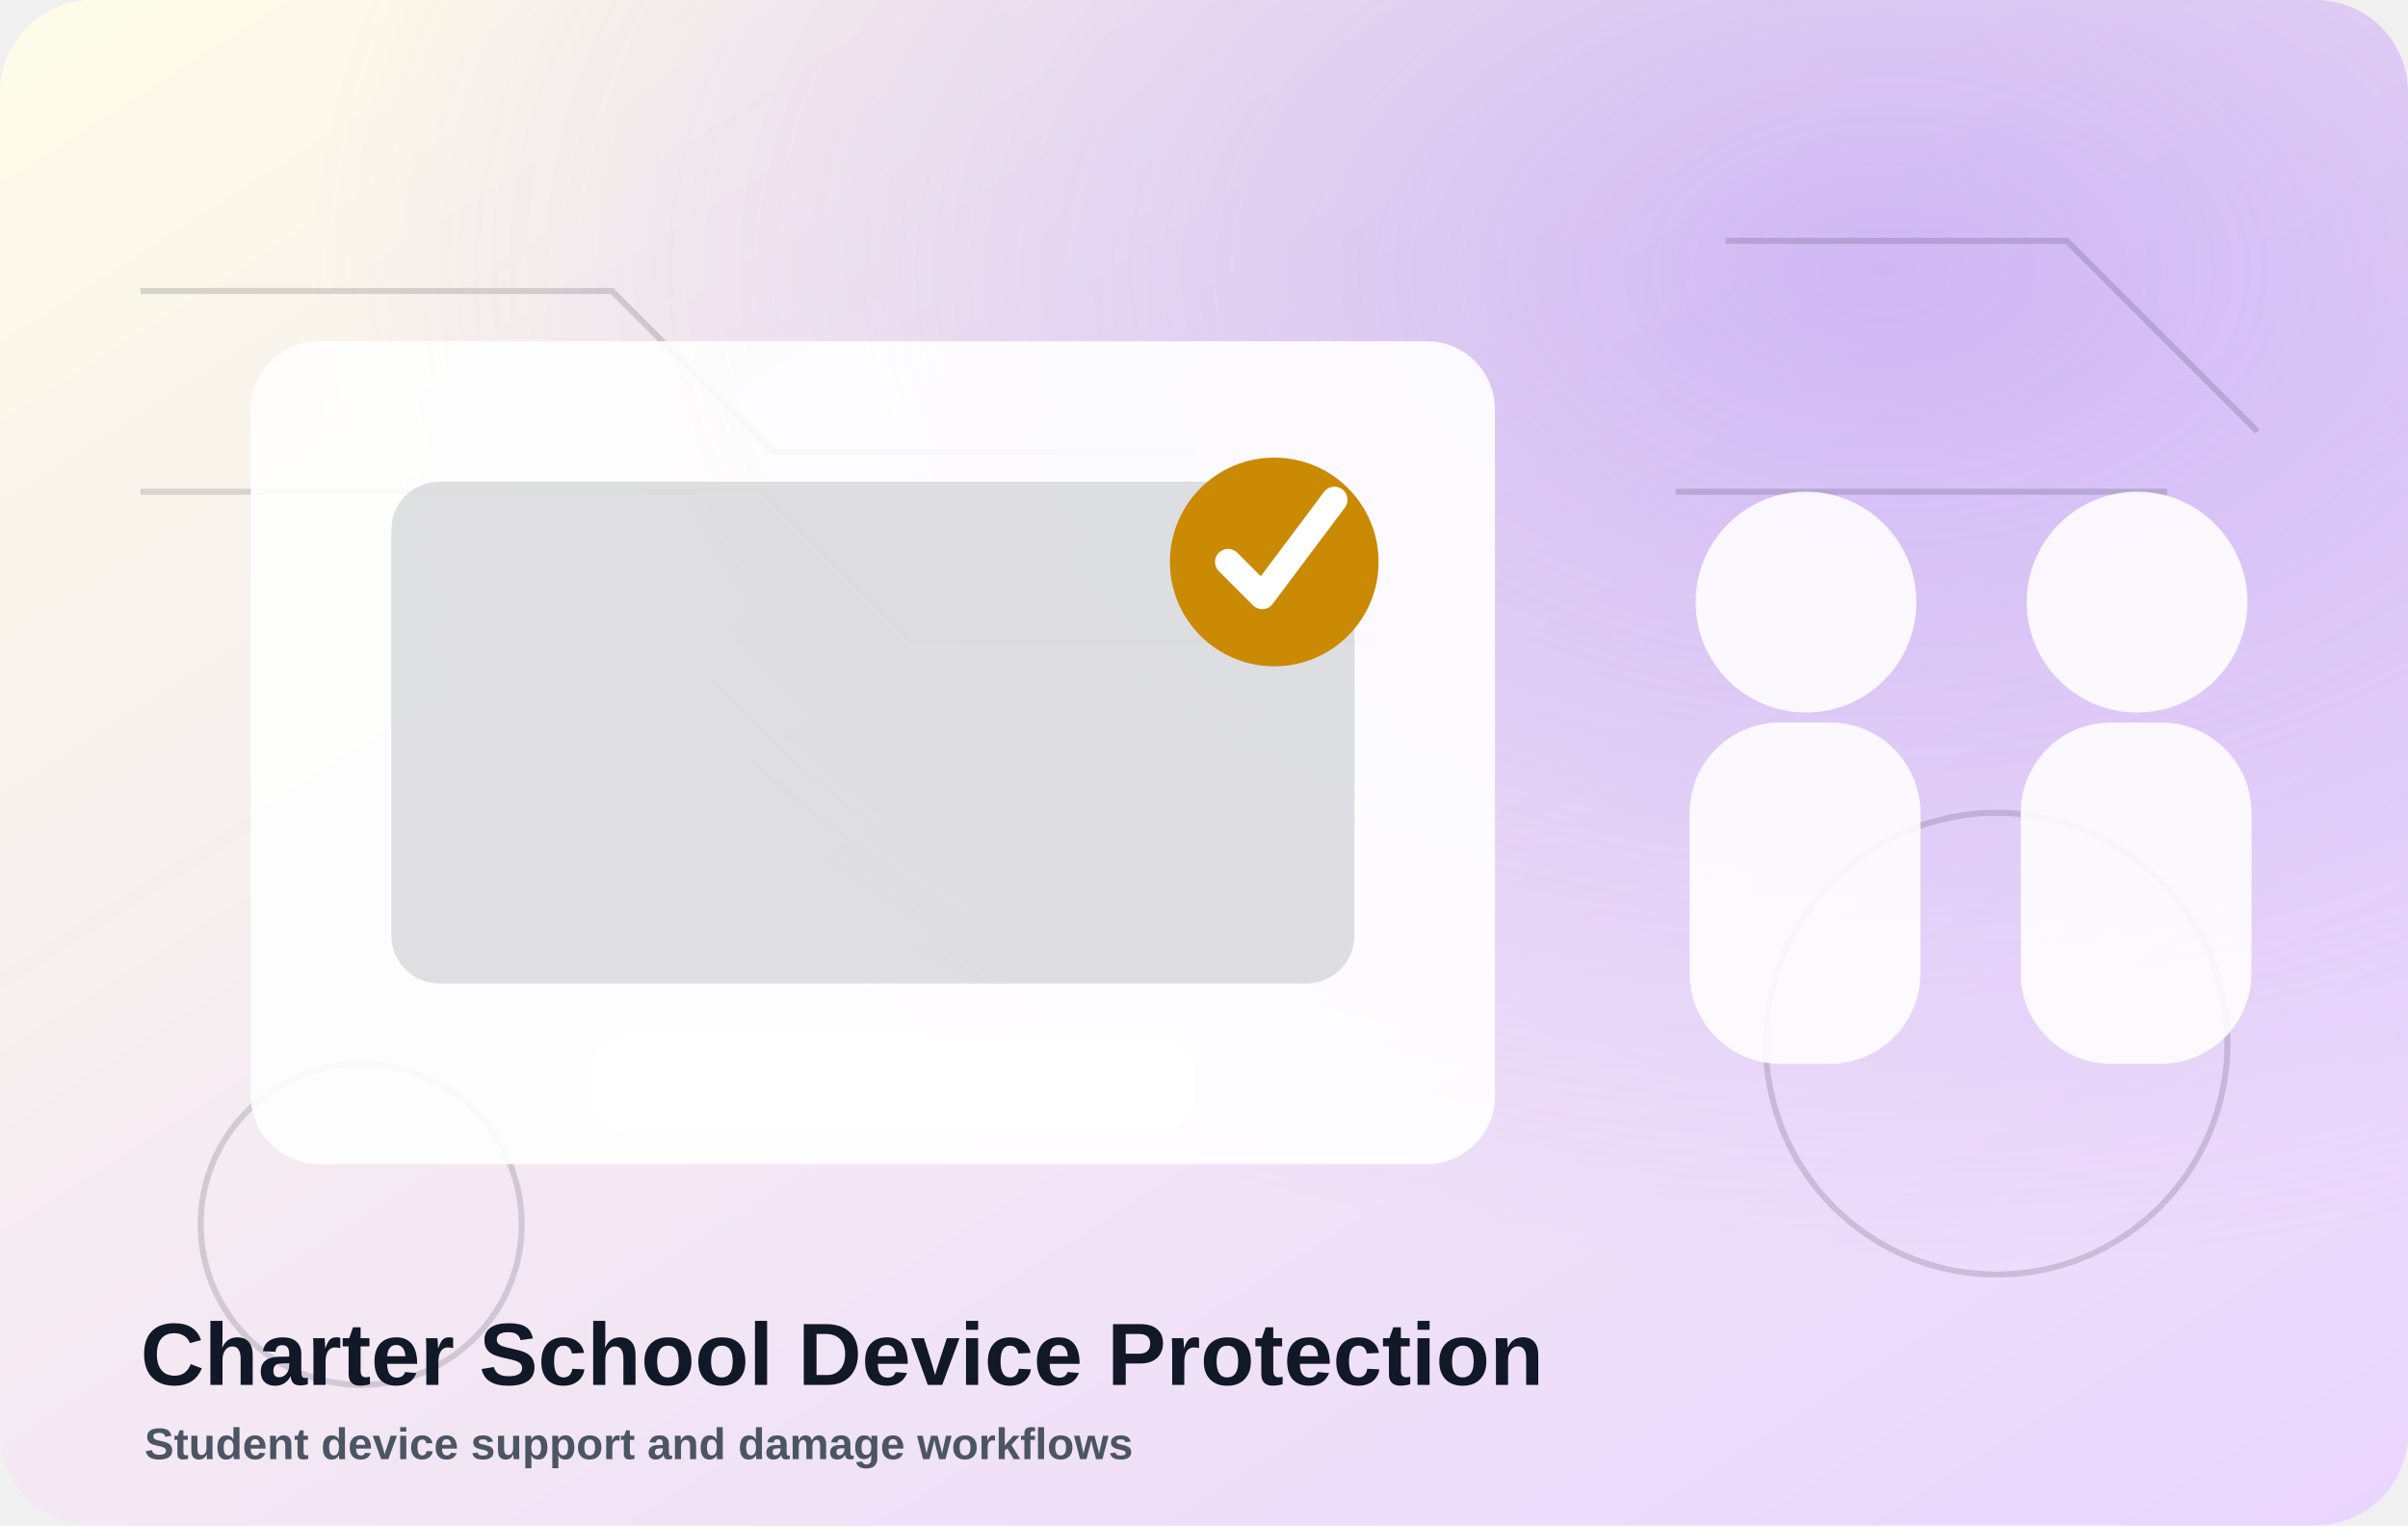
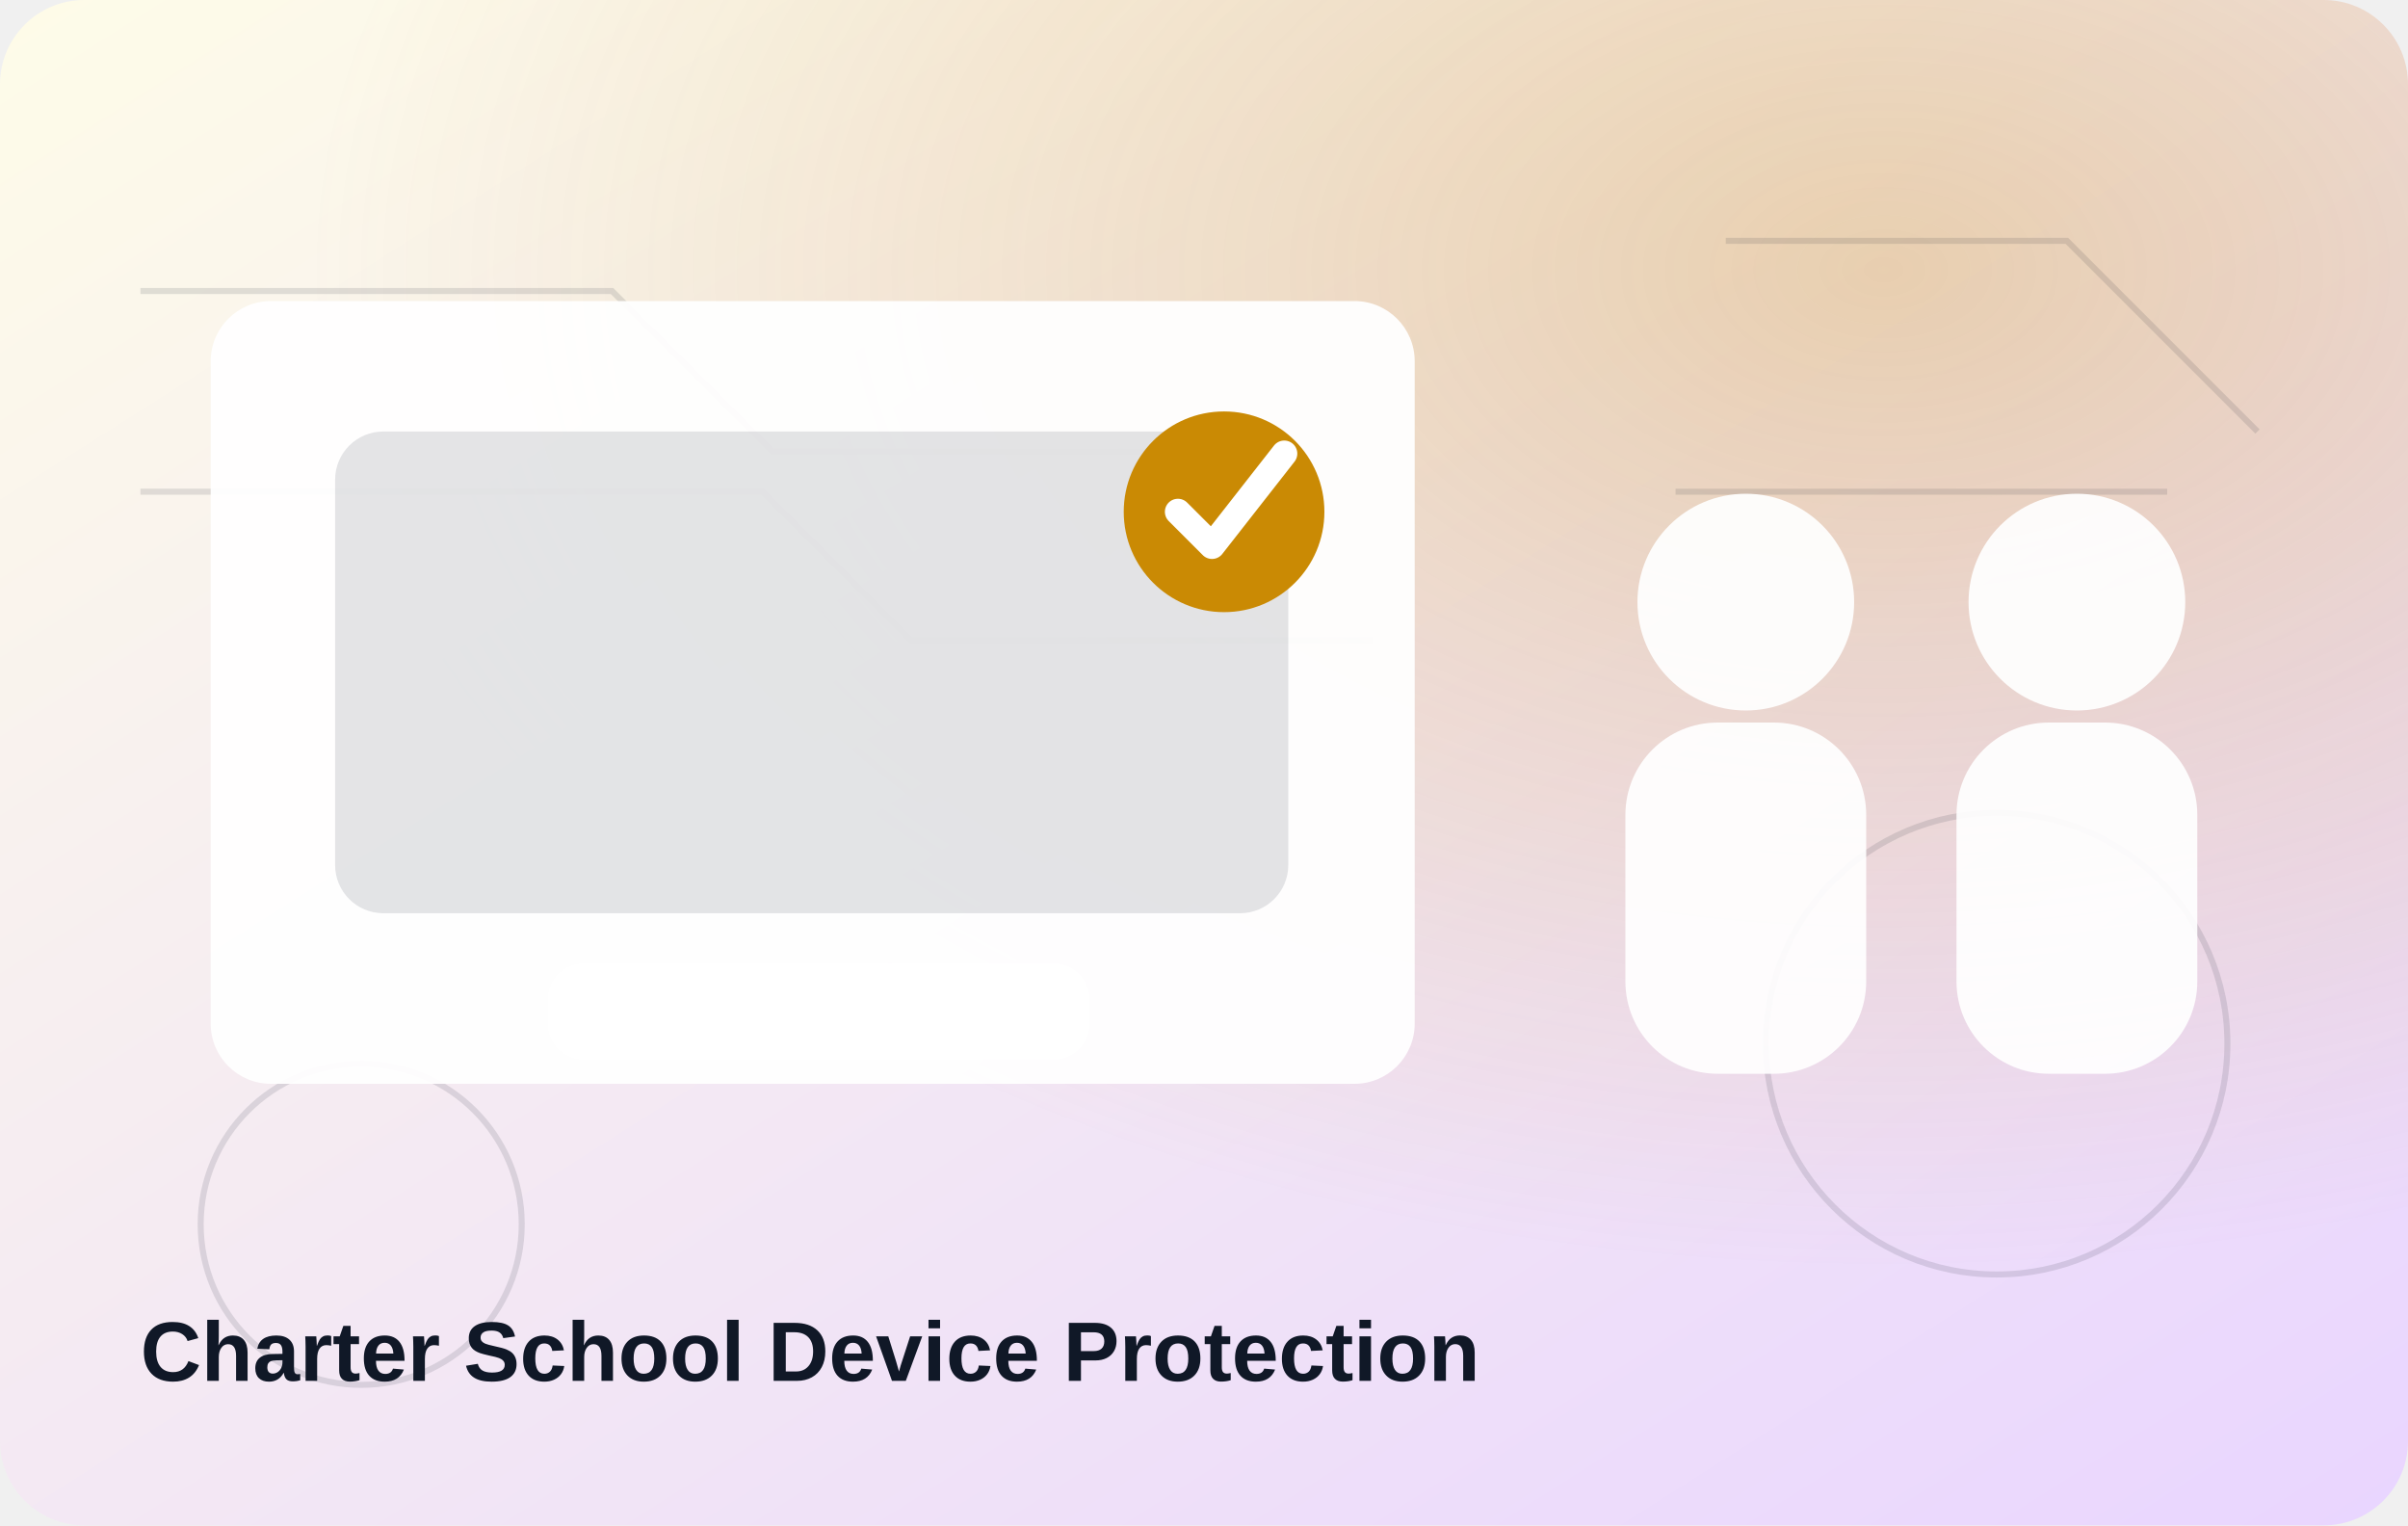
- <svg xmlns="http://www.w3.org/2000/svg" viewBox="0 0 1200 760" role="img" aria-label="Charter School Device Protection">
+ <svg xmlns="http://www.w3.org/2000/svg" viewBox="0 0 1200 760">
  <defs>
    <linearGradient id="bg" x1="0" x2="1" y1="0" y2="1">
      <stop stop-color="#fefce8" />
      <stop offset="1" stop-color="#e9d5ff" />
    </linearGradient>
    <radialGradient id="glow" cx=".78" cy=".18" r=".65">
-       <stop stop-color="#8b5cf6" stop-opacity=".35" />
-       <stop offset="1" stop-color="#8b5cf6" stop-opacity="0" />
+       <stop stop-color="#ca8a04" stop-opacity=".28" />
+       <stop offset="1" stop-color="#ca8a04" stop-opacity="0" />
    </radialGradient>
  </defs>
-   <rect width="1200" height="760" rx="46" fill="url(#bg)" />
-   <rect width="1200" height="760" rx="46" fill="url(#glow)" />
-   <g opacity=".16" stroke="#111827" stroke-width="3" fill="none">
+   <rect width="1200" height="760" rx="42" fill="url(#bg)" />
+   <rect width="1200" height="760" rx="42" fill="url(#glow)" />
+   <g opacity=".12" stroke="#111827" stroke-width="3" fill="none">
    <path d="M70 145h235l80 80h210" />
    <path d="M70 245h310l74 74h230" />
    <path d="M860 120h170l95 95" />
    <path d="M835 245h245" />
    <circle cx="995" cy="520" r="115" />
    <circle cx="180" cy="610" r="80" />
  </g>
-   <g transform="translate(125 170)">
-     <rect x="0" y="0" width="620" height="410" rx="34" fill="#fff" opacity=".9" />
-     <rect x="70" y="70" width="480" height="250" rx="24" fill="#111827" opacity=".13" />
-     <rect x="170" y="345" width="300" height="50" rx="18" fill="#fff" opacity=".95" />
-     <circle cx="510" cy="110" r="52" fill="#ca8a04" />
-     <path d="M487 110l17 17 36-48" stroke="#fff" stroke-width="13" fill="none" stroke-linecap="round" stroke-linejoin="round" />
+   <g transform="translate(105 150)">
+     <rect x="0" y="0" width="600" height="390" rx="30" fill="#fff" opacity=".94" />
+     <rect x="62" y="65" width="475" height="240" rx="24" fill="#172033" opacity=".12" />
+     <rect x="168" y="330" width="270" height="48" rx="18" fill="#fff" opacity=".94" />
+     <circle cx="505" cy="105" r="50" fill="#ca8a04" />
+     <path d="M482 105l17 17 36-46" stroke="#fff" stroke-width="13" fill="none" stroke-linecap="round" stroke-linejoin="round" />
  </g>
-   <g transform="translate(820 230)" fill="#fff" opacity=".88">
-     <circle cx="80" cy="70" r="55" />
-     <rect x="22" y="130" width="115" height="170" rx="45" />
-     <circle cx="245" cy="70" r="55" />
-     <rect x="187" y="130" width="115" height="170" rx="45" />
+   <g transform="translate(790 235)" fill="#fff" opacity=".92">
+     <circle cx="80" cy="65" r="54" />
+     <rect x="20" y="125" width="120" height="175" rx="46" />
+     <circle cx="245" cy="65" r="54" />
+     <rect x="185" y="125" width="120" height="175" rx="46" />
  </g>
-   <text x="70" y="690" font-family="Arial" font-size="44" font-weight="900" fill="#111827">Charter School Device Protection</text>
-   <text x="72" y="727" font-family="Arial" font-size="22" font-weight="700" fill="#4b5563">Student device support and damage workflows</text>
+   <text x="70" y="688" font-family="Arial" font-size="42" font-weight="900" fill="#101827">Charter School Device Protection</text>
</svg>
